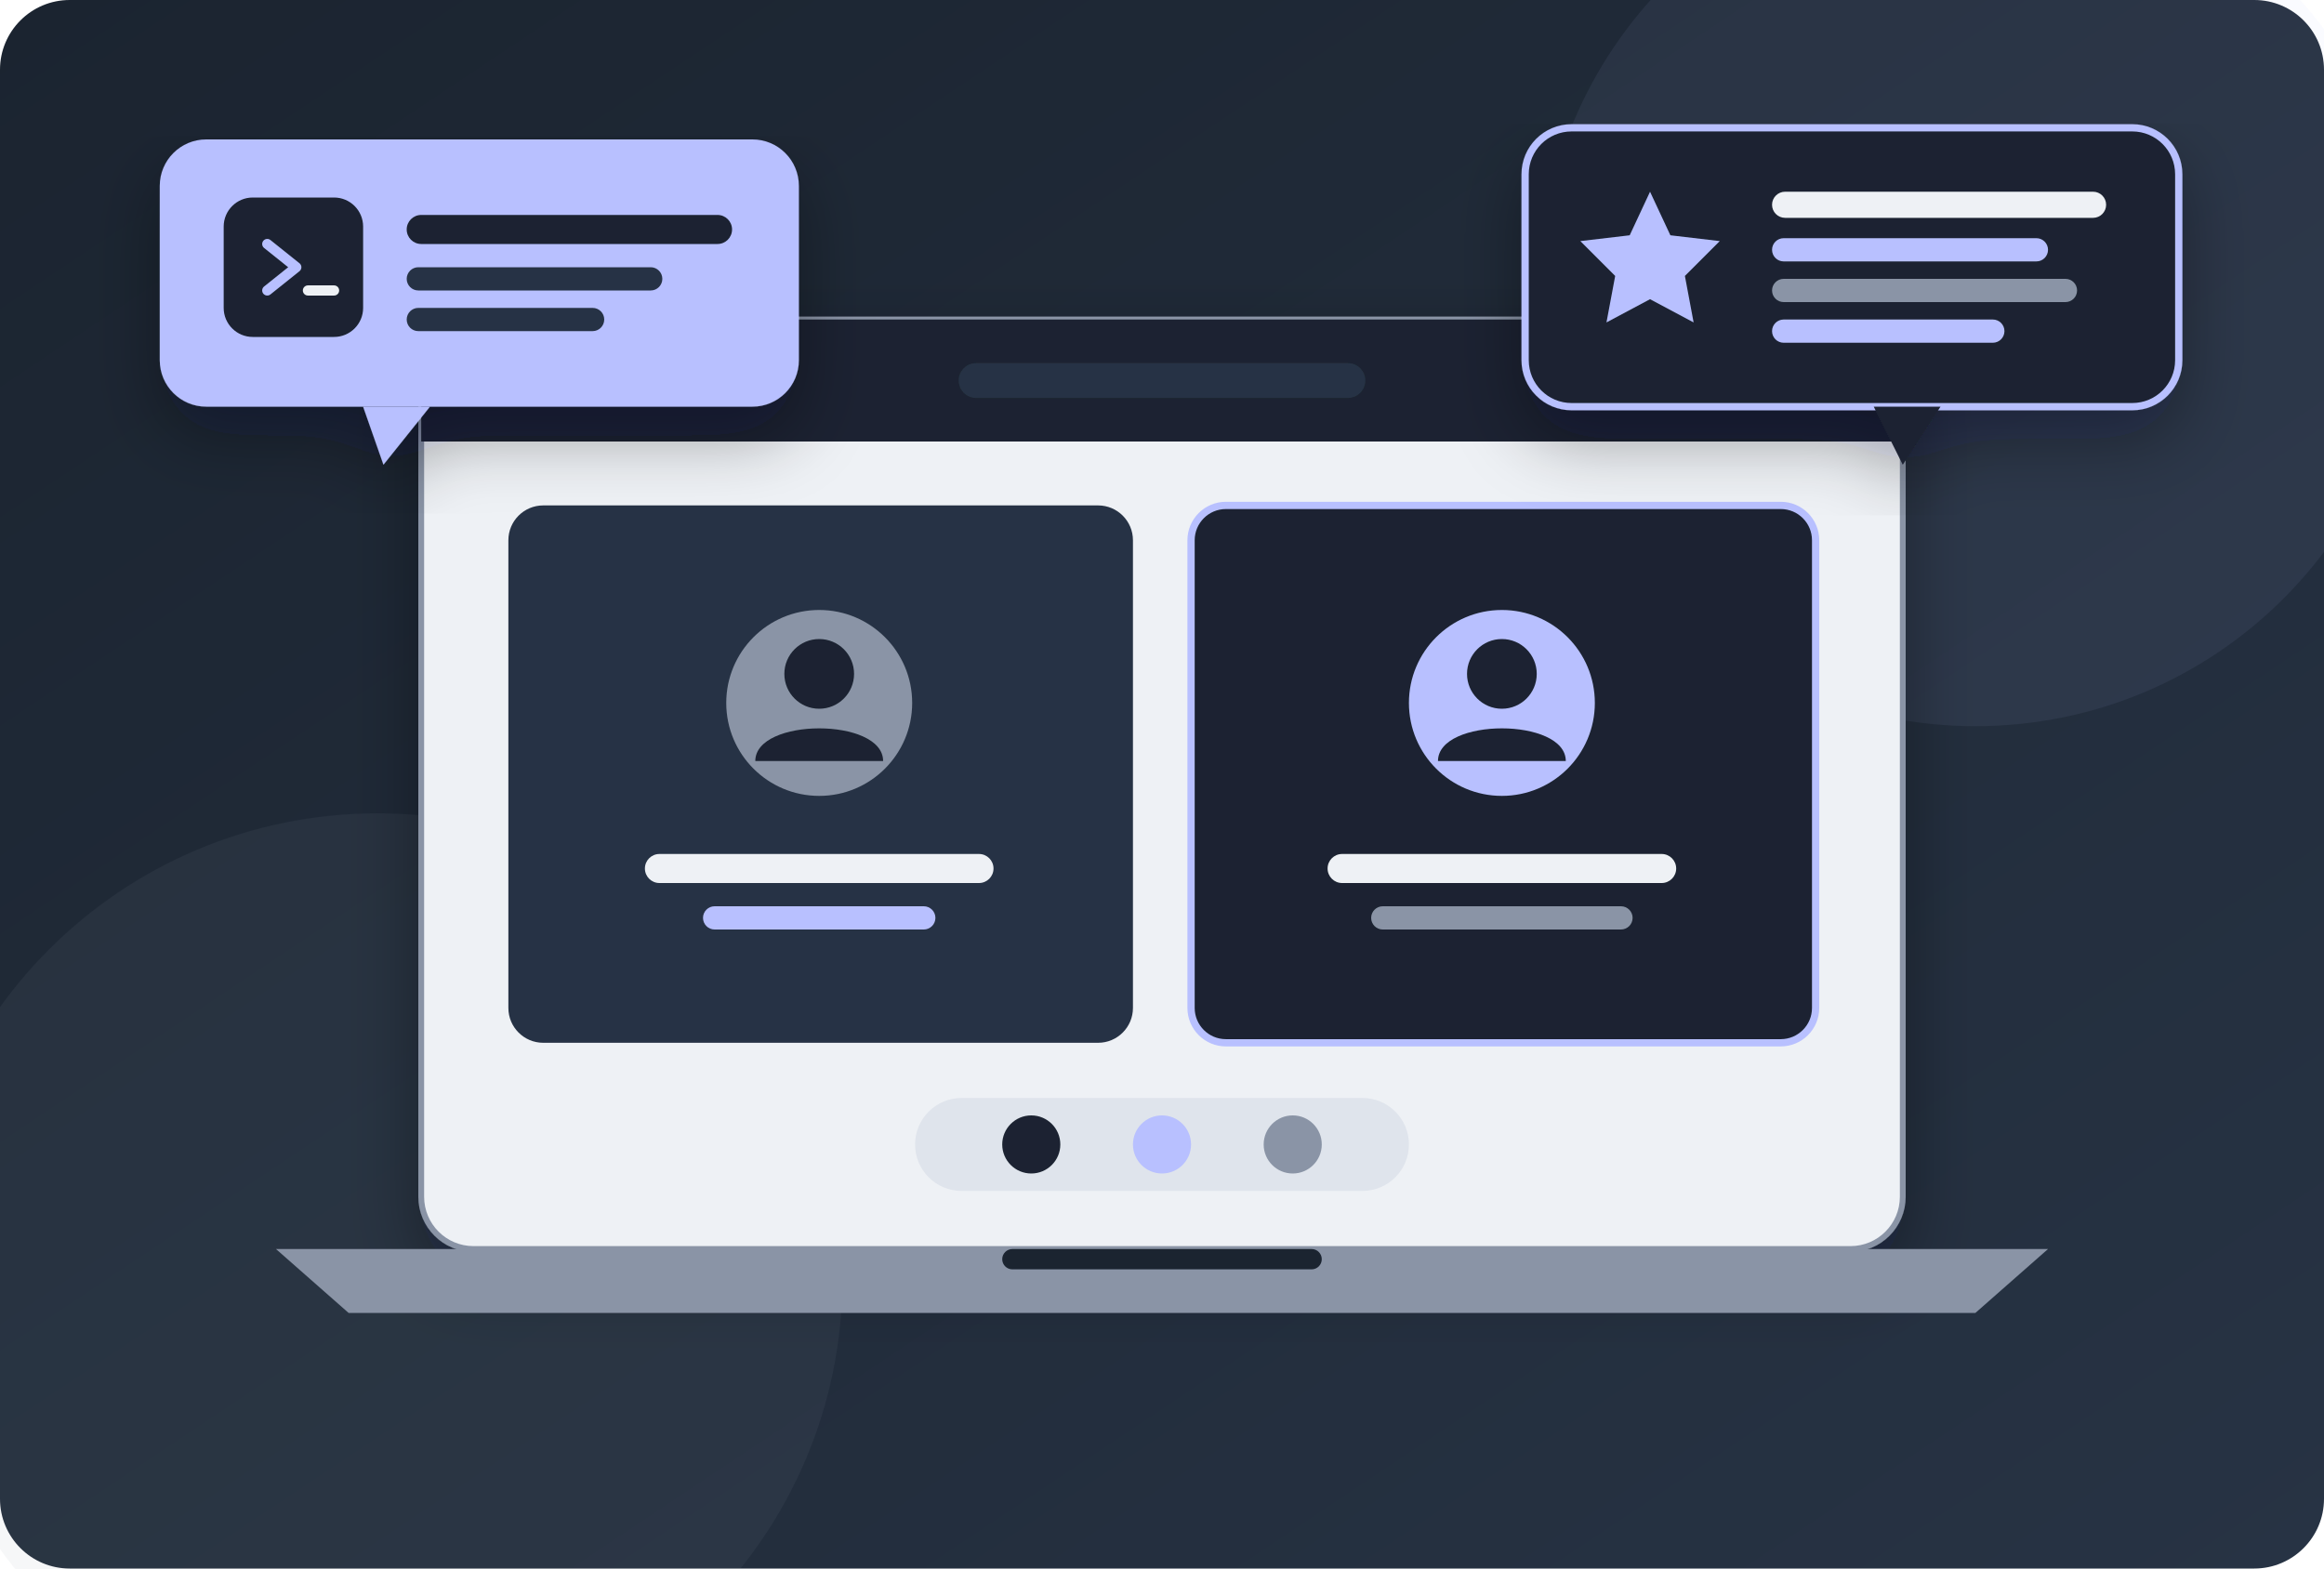
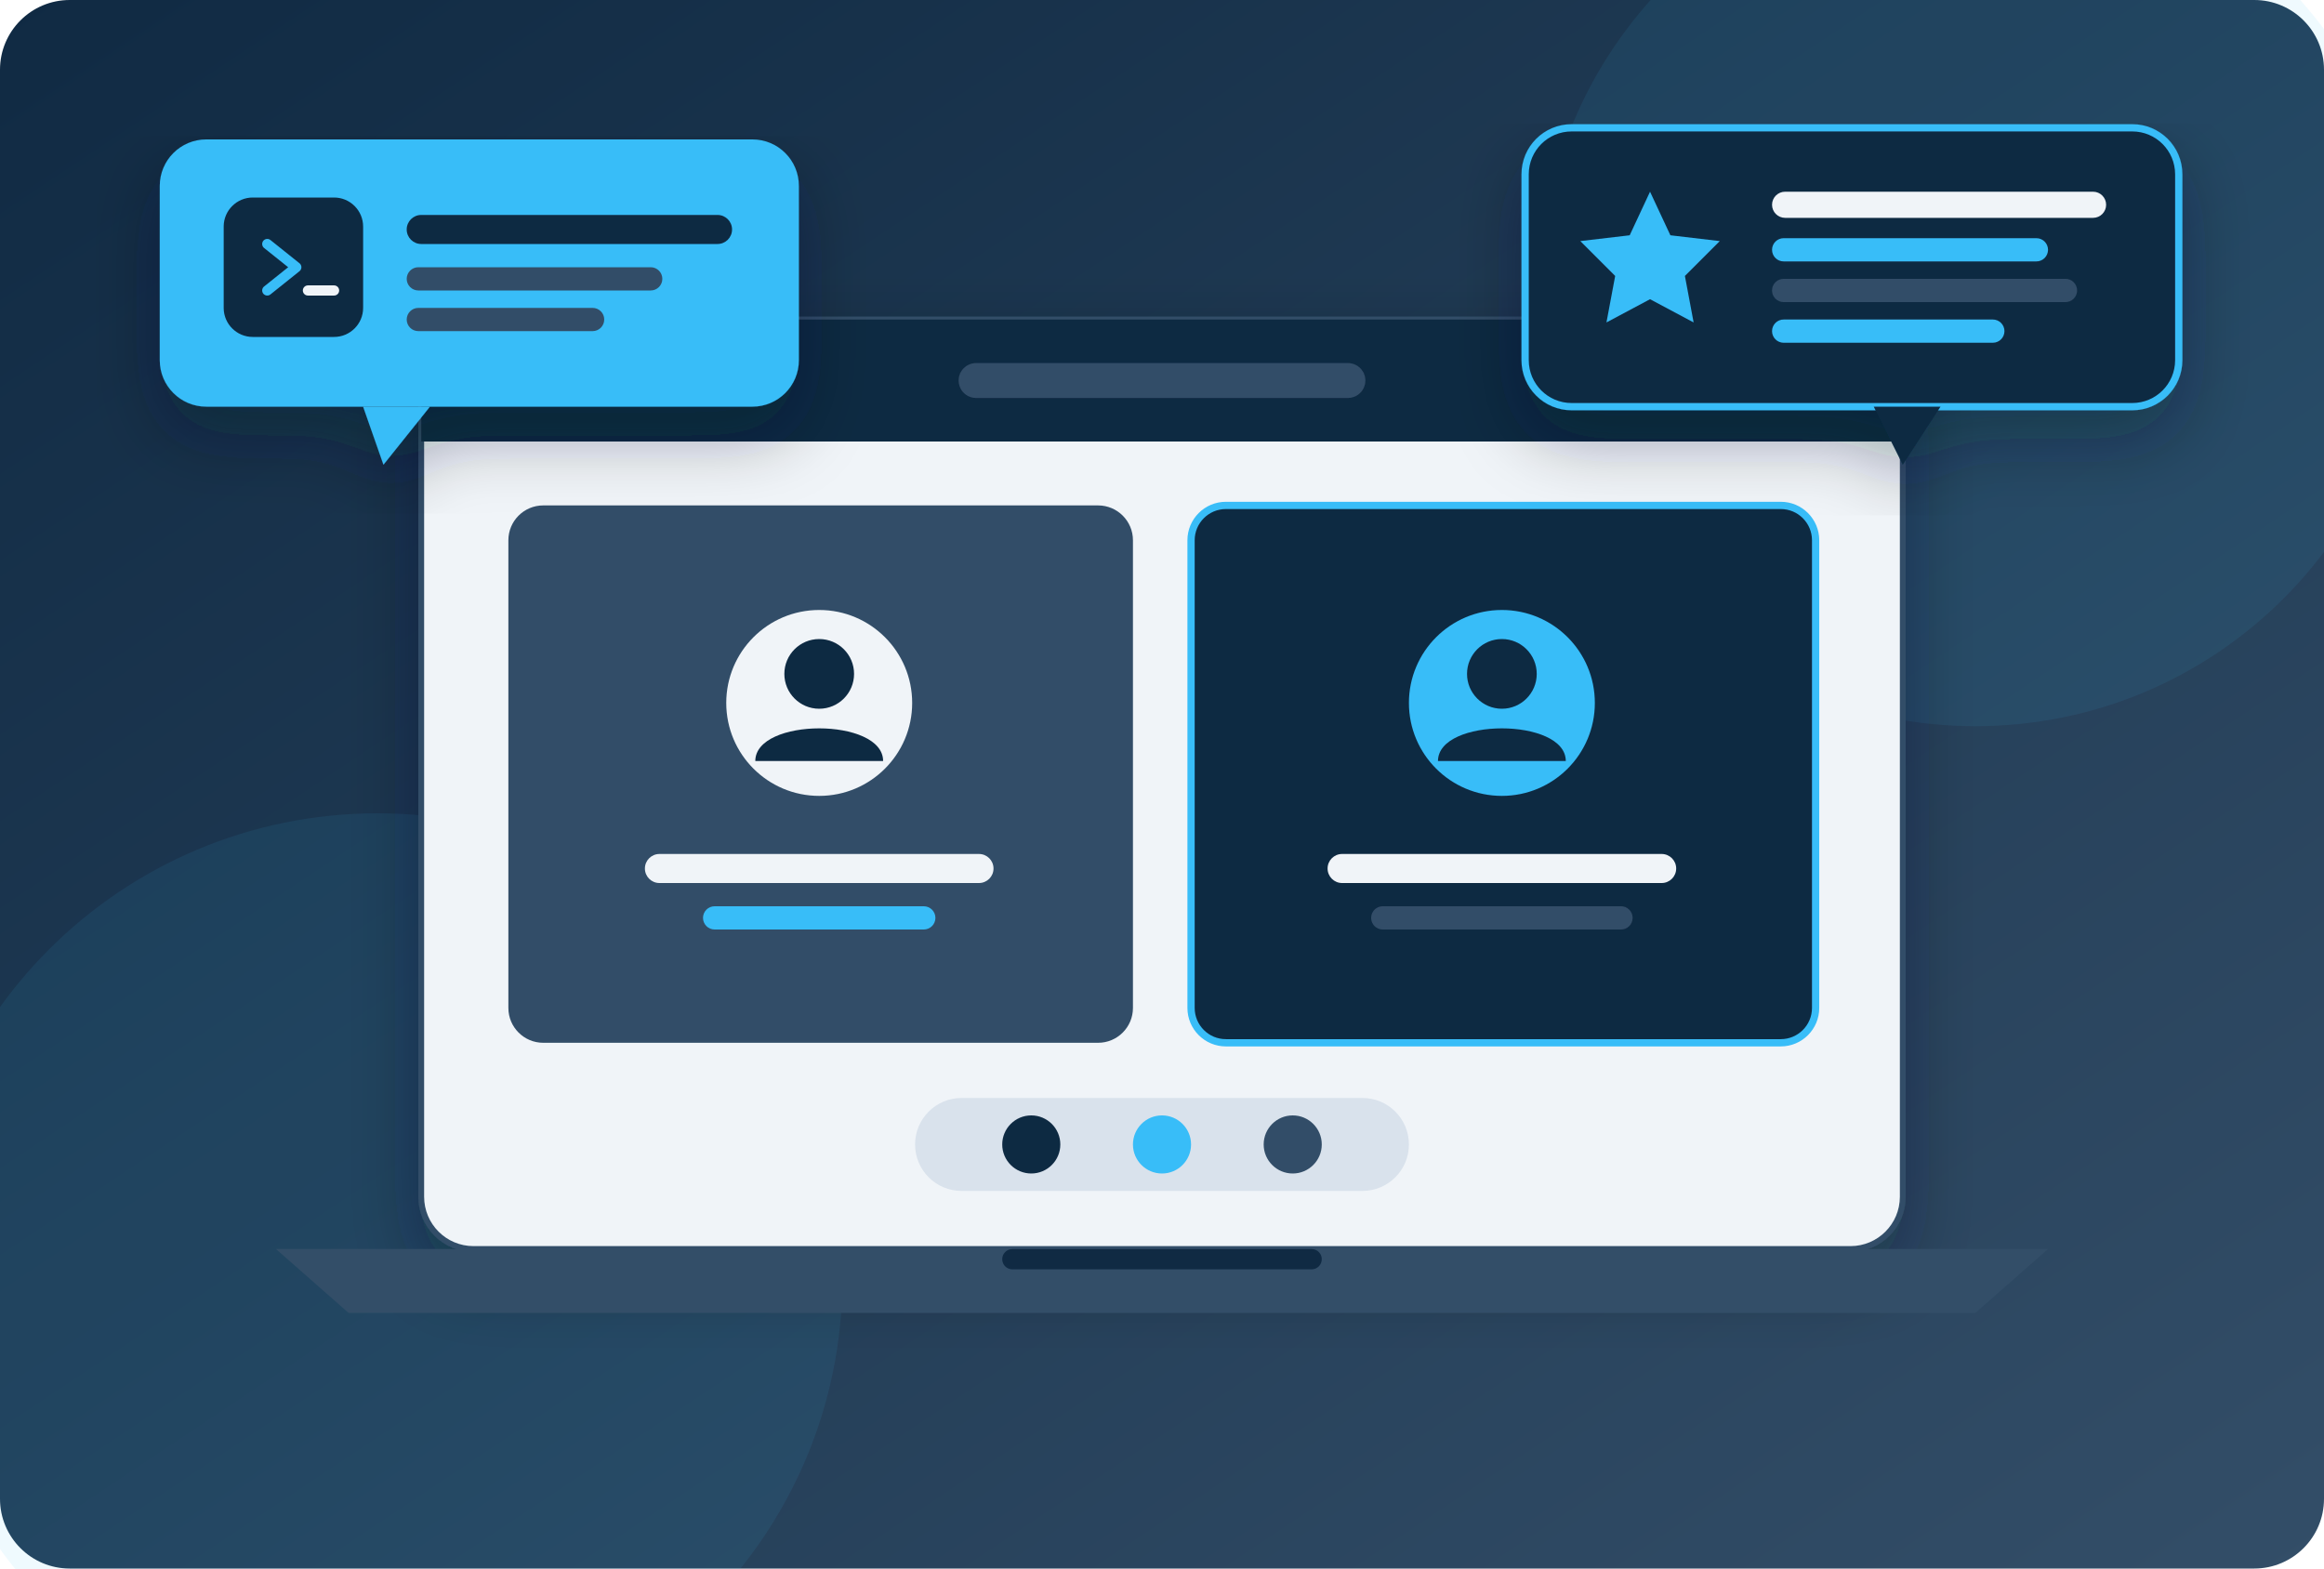
<svg xmlns="http://www.w3.org/2000/svg" viewBox="0 0 800 540" role="img" aria-label="Technical and behavioural interview preparation illustration">
  <defs>
    <linearGradient id="bgGradInt" x1="0%" y1="0%" x2="100%" y2="100%">
-       <stop offset="0%" stop-color="#1B2430" />
-       <stop offset="100%" stop-color="#273344" />
+       <stop offset="0%" stop-color="#102A43" />
+       <stop offset="100%" stop-color="#334E68" />
    </linearGradient>
    <filter id="shadowInt" x="-10%" y="-10%" width="125%" height="125%">
-       <feDropShadow dx="0" dy="10" stdDeviation="12" flood-color="#0d131a" flood-opacity="0.35" />
+       <feDropShadow dx="0" dy="10" stdDeviation="12" flood-color="#091929" flood-opacity="0.35" />
    </filter>
  </defs>
  <rect width="800" height="540" rx="24" fill="url(#bgGradInt)" />
-   <circle cx="680" cy="100" r="150" fill="#B8C0FF" opacity="0.07" />
-   <circle cx="130" cy="440" r="160" fill="#8A94A6" opacity="0.08" />
+   <circle cx="680" cy="100" r="150" fill="#38BDF8" opacity="0.08" />
+   <circle cx="130" cy="440" r="160" fill="#38BDF8" opacity="0.08" />
  <g filter="url(#shadowInt)">
-     <rect x="145" y="110" width="510" height="320" rx="18" fill="#EEF1F5" stroke="#8A94A6" stroke-width="2" />
-     <rect x="145" y="110" width="510" height="42" rx="18" fill="#1B2430" />
-     <rect x="145" y="134" width="510" height="18" fill="#1B2430" />
-     <circle cx="172" cy="131" r="5.5" fill="#B8C0FF" />
-     <circle cx="190" cy="131" r="5.5" fill="#8A94A6" />
-     <circle cx="208" cy="131" r="5.5" fill="#EEF1F5" />
-     <rect x="330" y="125" width="140" height="12" rx="6" fill="#273344" />
-     <rect x="175" y="174" width="215" height="185" rx="12" fill="#273344" />
-     <circle cx="282" cy="242" r="32" fill="#8A94A6" />
-     <circle cx="282" cy="232" r="12" fill="#1B2430" />
-     <path d="M260 262 C260 247, 304 247, 304 262" fill="#1B2430" />
-     <rect x="222" y="294" width="120" height="10" rx="5" fill="#EEF1F5" />
-     <rect x="242" y="312" width="80" height="8" rx="4" fill="#B8C0FF" />
-     <rect x="410" y="174" width="215" height="185" rx="12" fill="#1B2430" stroke="#B8C0FF" stroke-width="2.5" />
-     <circle cx="517" cy="242" r="32" fill="#B8C0FF" />
-     <circle cx="517" cy="232" r="12" fill="#1B2430" />
-     <path d="M495 262 C495 247, 539 247, 539 262" fill="#1B2430" />
-     <rect x="457" y="294" width="120" height="10" rx="5" fill="#EEF1F5" />
-     <rect x="472" y="312" width="90" height="8" rx="4" fill="#8A94A6" />
-     <rect x="315" y="378" width="170" height="32" rx="16" fill="#DFE4EC" />
-     <circle cx="355" cy="394" r="10" fill="#1B2430" />
-     <circle cx="400" cy="394" r="10" fill="#B8C0FF" />
-     <circle cx="445" cy="394" r="10" fill="#8A94A6" />
+     <rect x="145" y="110" width="510" height="320" rx="18" fill="#F0F4F8" stroke="#334E68" stroke-width="2" />
+     <rect x="145" y="110" width="510" height="42" rx="18" fill="#102A43" />
+     <rect x="145" y="134" width="510" height="18" fill="#102A43" />
+     <circle cx="172" cy="131" r="5.5" fill="#38BDF8" />
+     <circle cx="190" cy="131" r="5.5" fill="#334E68" />
+     <circle cx="208" cy="131" r="5.5" fill="#F0F4F8" />
+     <rect x="330" y="125" width="140" height="12" rx="6" fill="#334E68" />
+     <rect x="175" y="174" width="215" height="185" rx="12" fill="#334E68" />
+     <circle cx="282" cy="242" r="32" fill="#F0F4F8" />
+     <circle cx="282" cy="232" r="12" fill="#102A43" />
+     <path d="M260 262 C260 247, 304 247, 304 262" fill="#102A43" />
+     <rect x="222" y="294" width="120" height="10" rx="5" fill="#F0F4F8" />
+     <rect x="242" y="312" width="80" height="8" rx="4" fill="#38BDF8" />
+     <rect x="410" y="174" width="215" height="185" rx="12" fill="#102A43" stroke="#38BDF8" stroke-width="2.5" />
+     <circle cx="517" cy="242" r="32" fill="#38BDF8" />
+     <circle cx="517" cy="232" r="12" fill="#102A43" />
+     <path d="M495 262 C495 247, 539 247, 539 262" fill="#102A43" />
+     <rect x="457" y="294" width="120" height="10" rx="5" fill="#F0F4F8" />
+     <rect x="472" y="312" width="90" height="8" rx="4" fill="#334E68" />
+     <rect x="315" y="378" width="170" height="32" rx="16" fill="#D9E2EC" />
+     <circle cx="355" cy="394" r="10" fill="#102A43" />
+     <circle cx="400" cy="394" r="10" fill="#38BDF8" />
+     <circle cx="445" cy="394" r="10" fill="#334E68" />
  </g>
-   <path d="M95 430 L705 430 L680 452 L120 452 Z" fill="#8A94A6" />
-   <rect x="345" y="430" width="110" height="7" rx="3.5" fill="#1B2430" />
+   <path d="M95 430 L705 430 L680 452 L120 452 Z" fill="#334E68" />
+   <rect x="345" y="430" width="110" height="7" rx="3.5" fill="#102A43" />
  <g filter="url(#shadowInt)">
-     <rect x="55" y="48" width="220" height="92" rx="16" fill="#B8C0FF" />
-     <polygon points="125,140 148,140 132,160" fill="#B8C0FF" />
-     <rect x="77" y="68" width="48" height="48" rx="10" fill="#1B2430" />
-     <path d="M92 84 L102 92 L92 100" fill="none" stroke="#B8C0FF" stroke-width="3.5" stroke-linecap="round" stroke-linejoin="round" />
-     <line x1="106" y1="100" x2="115" y2="100" stroke="#EEF1F5" stroke-width="3.5" stroke-linecap="round" />
-     <rect x="140" y="74" width="112" height="10" rx="5" fill="#1B2430" />
-     <rect x="140" y="92" width="88" height="8" rx="4" fill="#273344" />
-     <rect x="140" y="106" width="68" height="8" rx="4" fill="#273344" />
+     <rect x="55" y="48" width="220" height="92" rx="16" fill="#38BDF8" />
+     <polygon points="125,140 148,140 132,160" fill="#38BDF8" />
+     <rect x="77" y="68" width="48" height="48" rx="10" fill="#102A43" />
+     <path d="M92 84 L102 92 L92 100" fill="none" stroke="#38BDF8" stroke-width="3.5" stroke-linecap="round" stroke-linejoin="round" />
+     <line x1="106" y1="100" x2="115" y2="100" stroke="#F0F4F8" stroke-width="3.5" stroke-linecap="round" />
+     <rect x="140" y="74" width="112" height="10" rx="5" fill="#102A43" />
+     <rect x="140" y="92" width="88" height="8" rx="4" fill="#334E68" />
+     <rect x="140" y="106" width="68" height="8" rx="4" fill="#334E68" />
  </g>
  <g filter="url(#shadowInt)">
-     <rect x="525" y="44" width="225" height="96" rx="16" fill="#1B2430" stroke="#B8C0FF" stroke-width="2.5" />
-     <polygon points="645,140 668,140 655,160" fill="#1B2430" />
-     <polygon points="568,66 575,81 592,83 580,95 583,111 568,103 553,111 556,95 544,83 561,81" fill="#B8C0FF" />
-     <rect x="610" y="66" width="115" height="9" rx="4.5" fill="#EEF1F5" />
-     <rect x="610" y="82" width="95" height="8" rx="4" fill="#B8C0FF" />
-     <rect x="610" y="96" width="105" height="8" rx="4" fill="#8A94A6" />
-     <rect x="610" y="110" width="80" height="8" rx="4" fill="#B8C0FF" />
+     <rect x="525" y="44" width="225" height="96" rx="16" fill="#102A43" stroke="#38BDF8" stroke-width="2.5" />
+     <polygon points="645,140 668,140 655,160" fill="#102A43" />
+     <polygon points="568,66 575,81 592,83 580,95 583,111 568,103 553,111 556,95 544,83 561,81" fill="#38BDF8" />
+     <rect x="610" y="66" width="115" height="9" rx="4.5" fill="#F0F4F8" />
+     <rect x="610" y="82" width="95" height="8" rx="4" fill="#38BDF8" />
+     <rect x="610" y="96" width="105" height="8" rx="4" fill="#334E68" />
+     <rect x="610" y="110" width="80" height="8" rx="4" fill="#38BDF8" />
  </g>
</svg>
